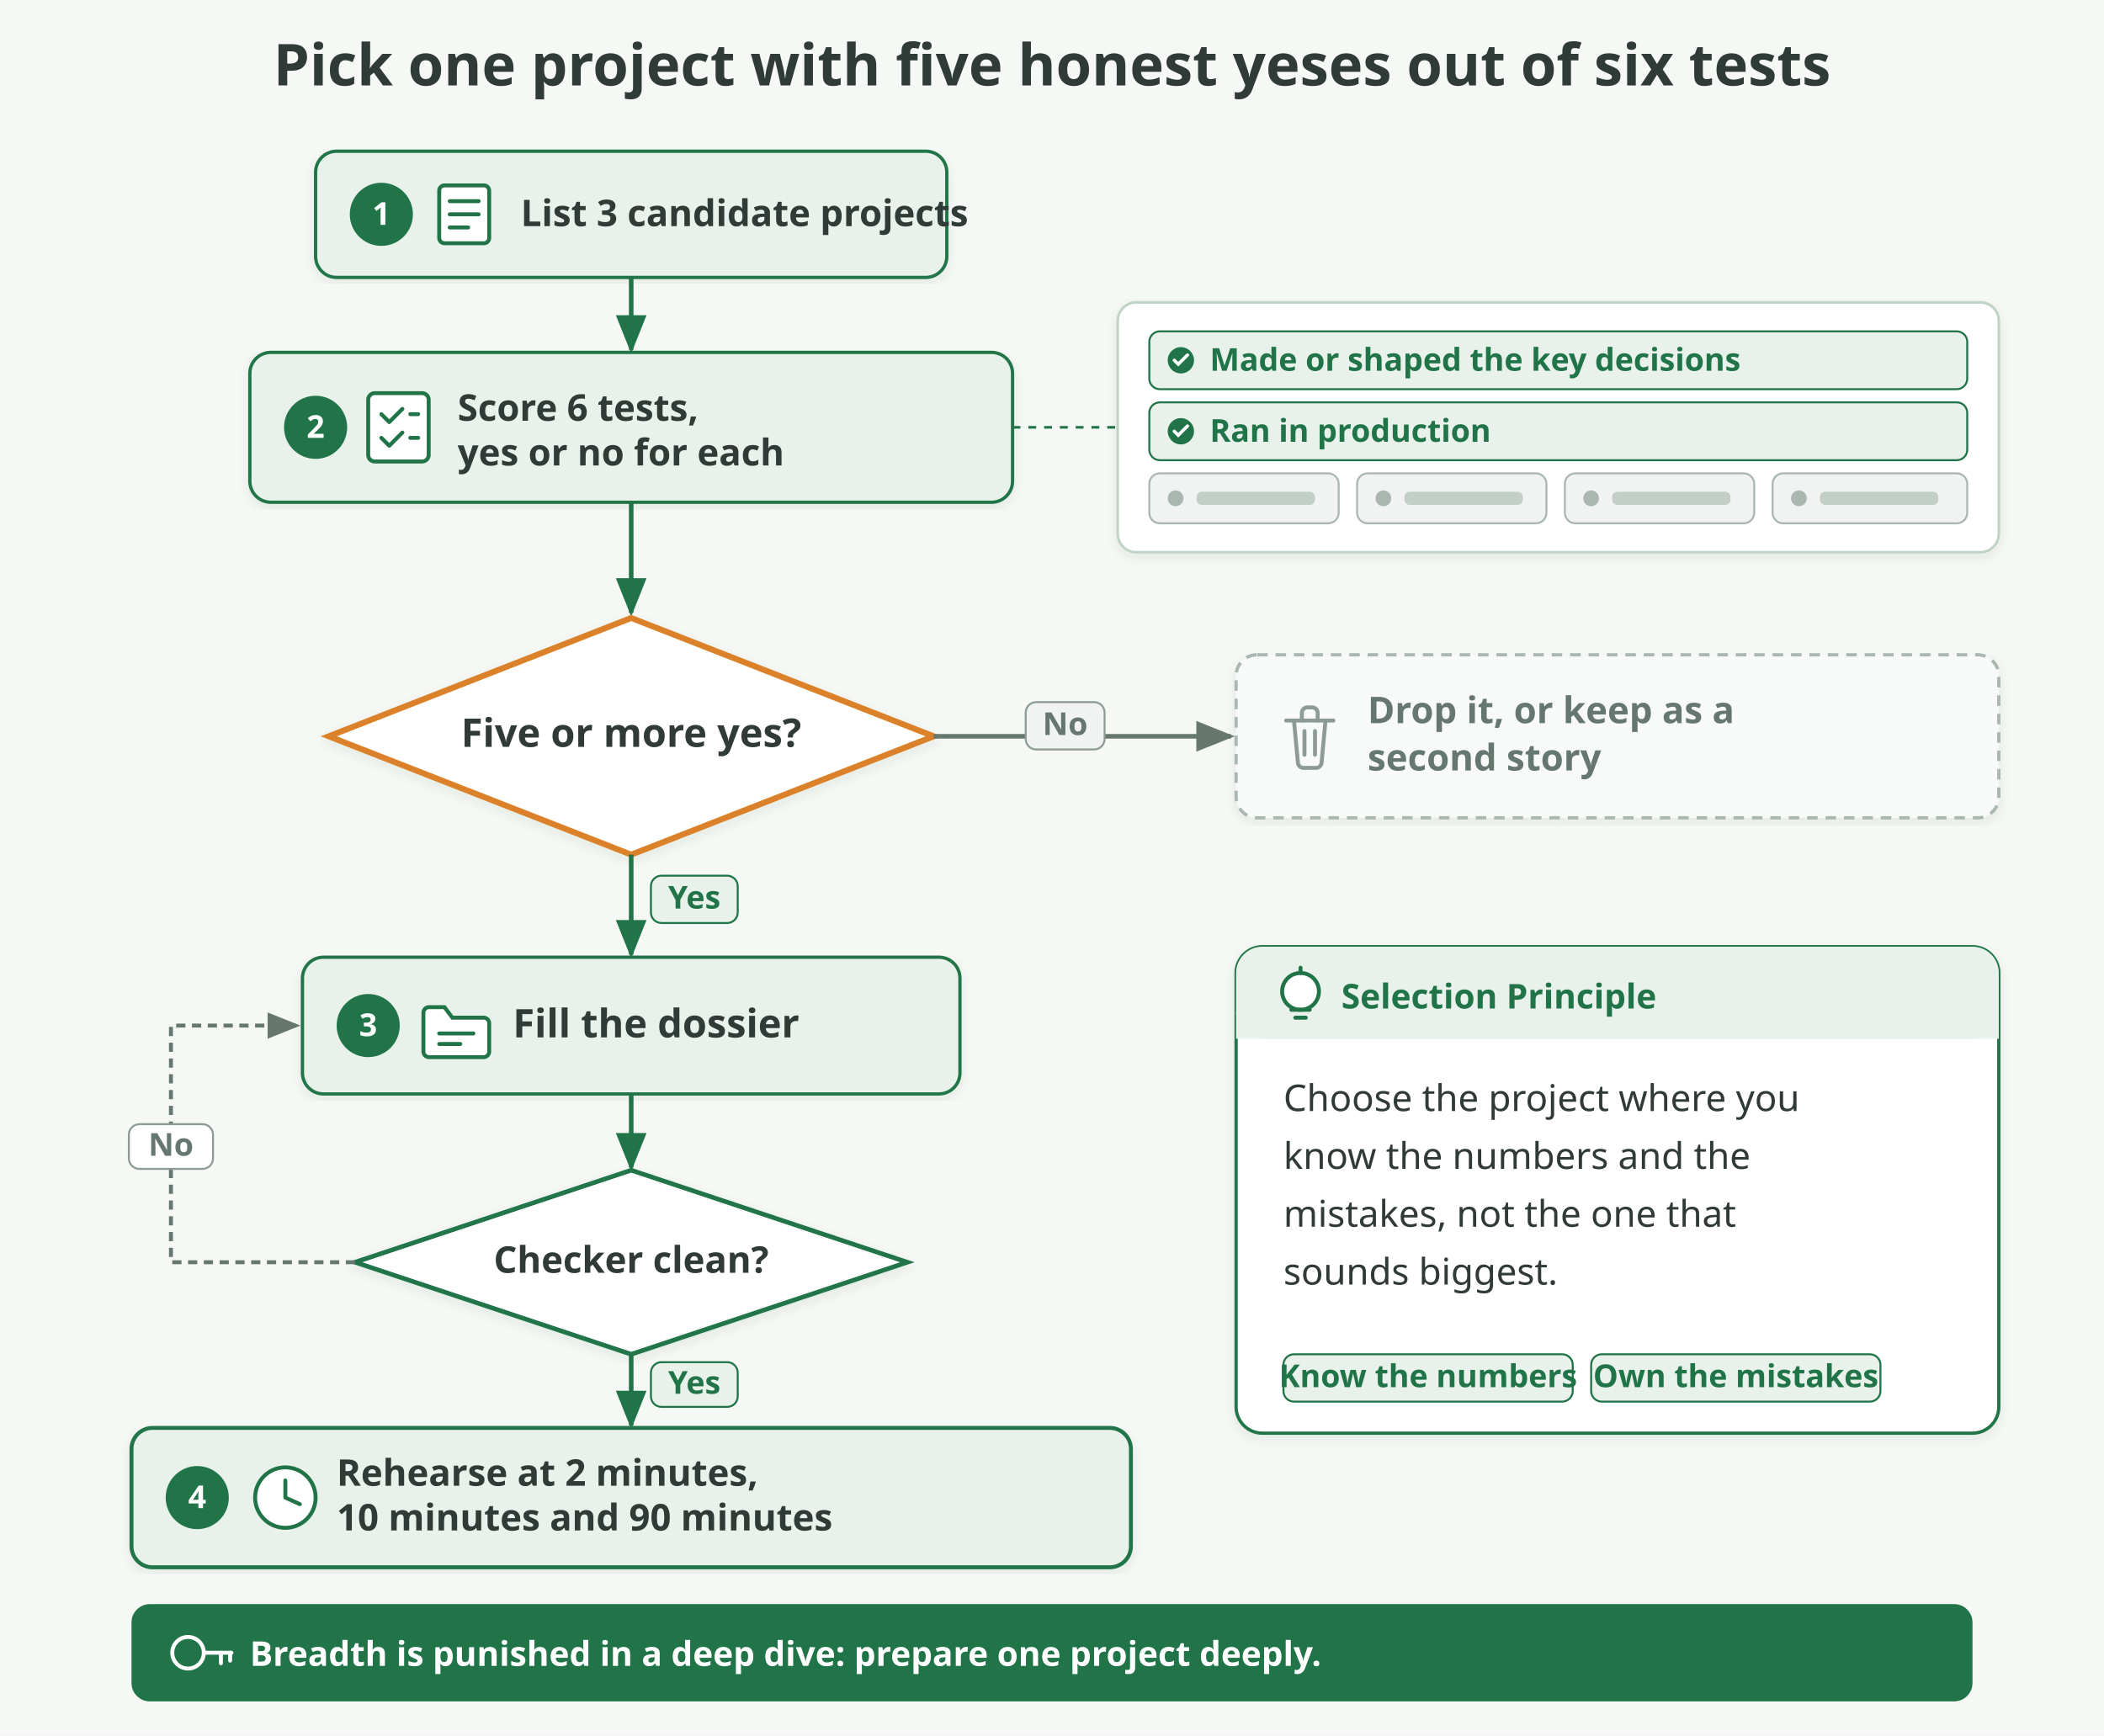
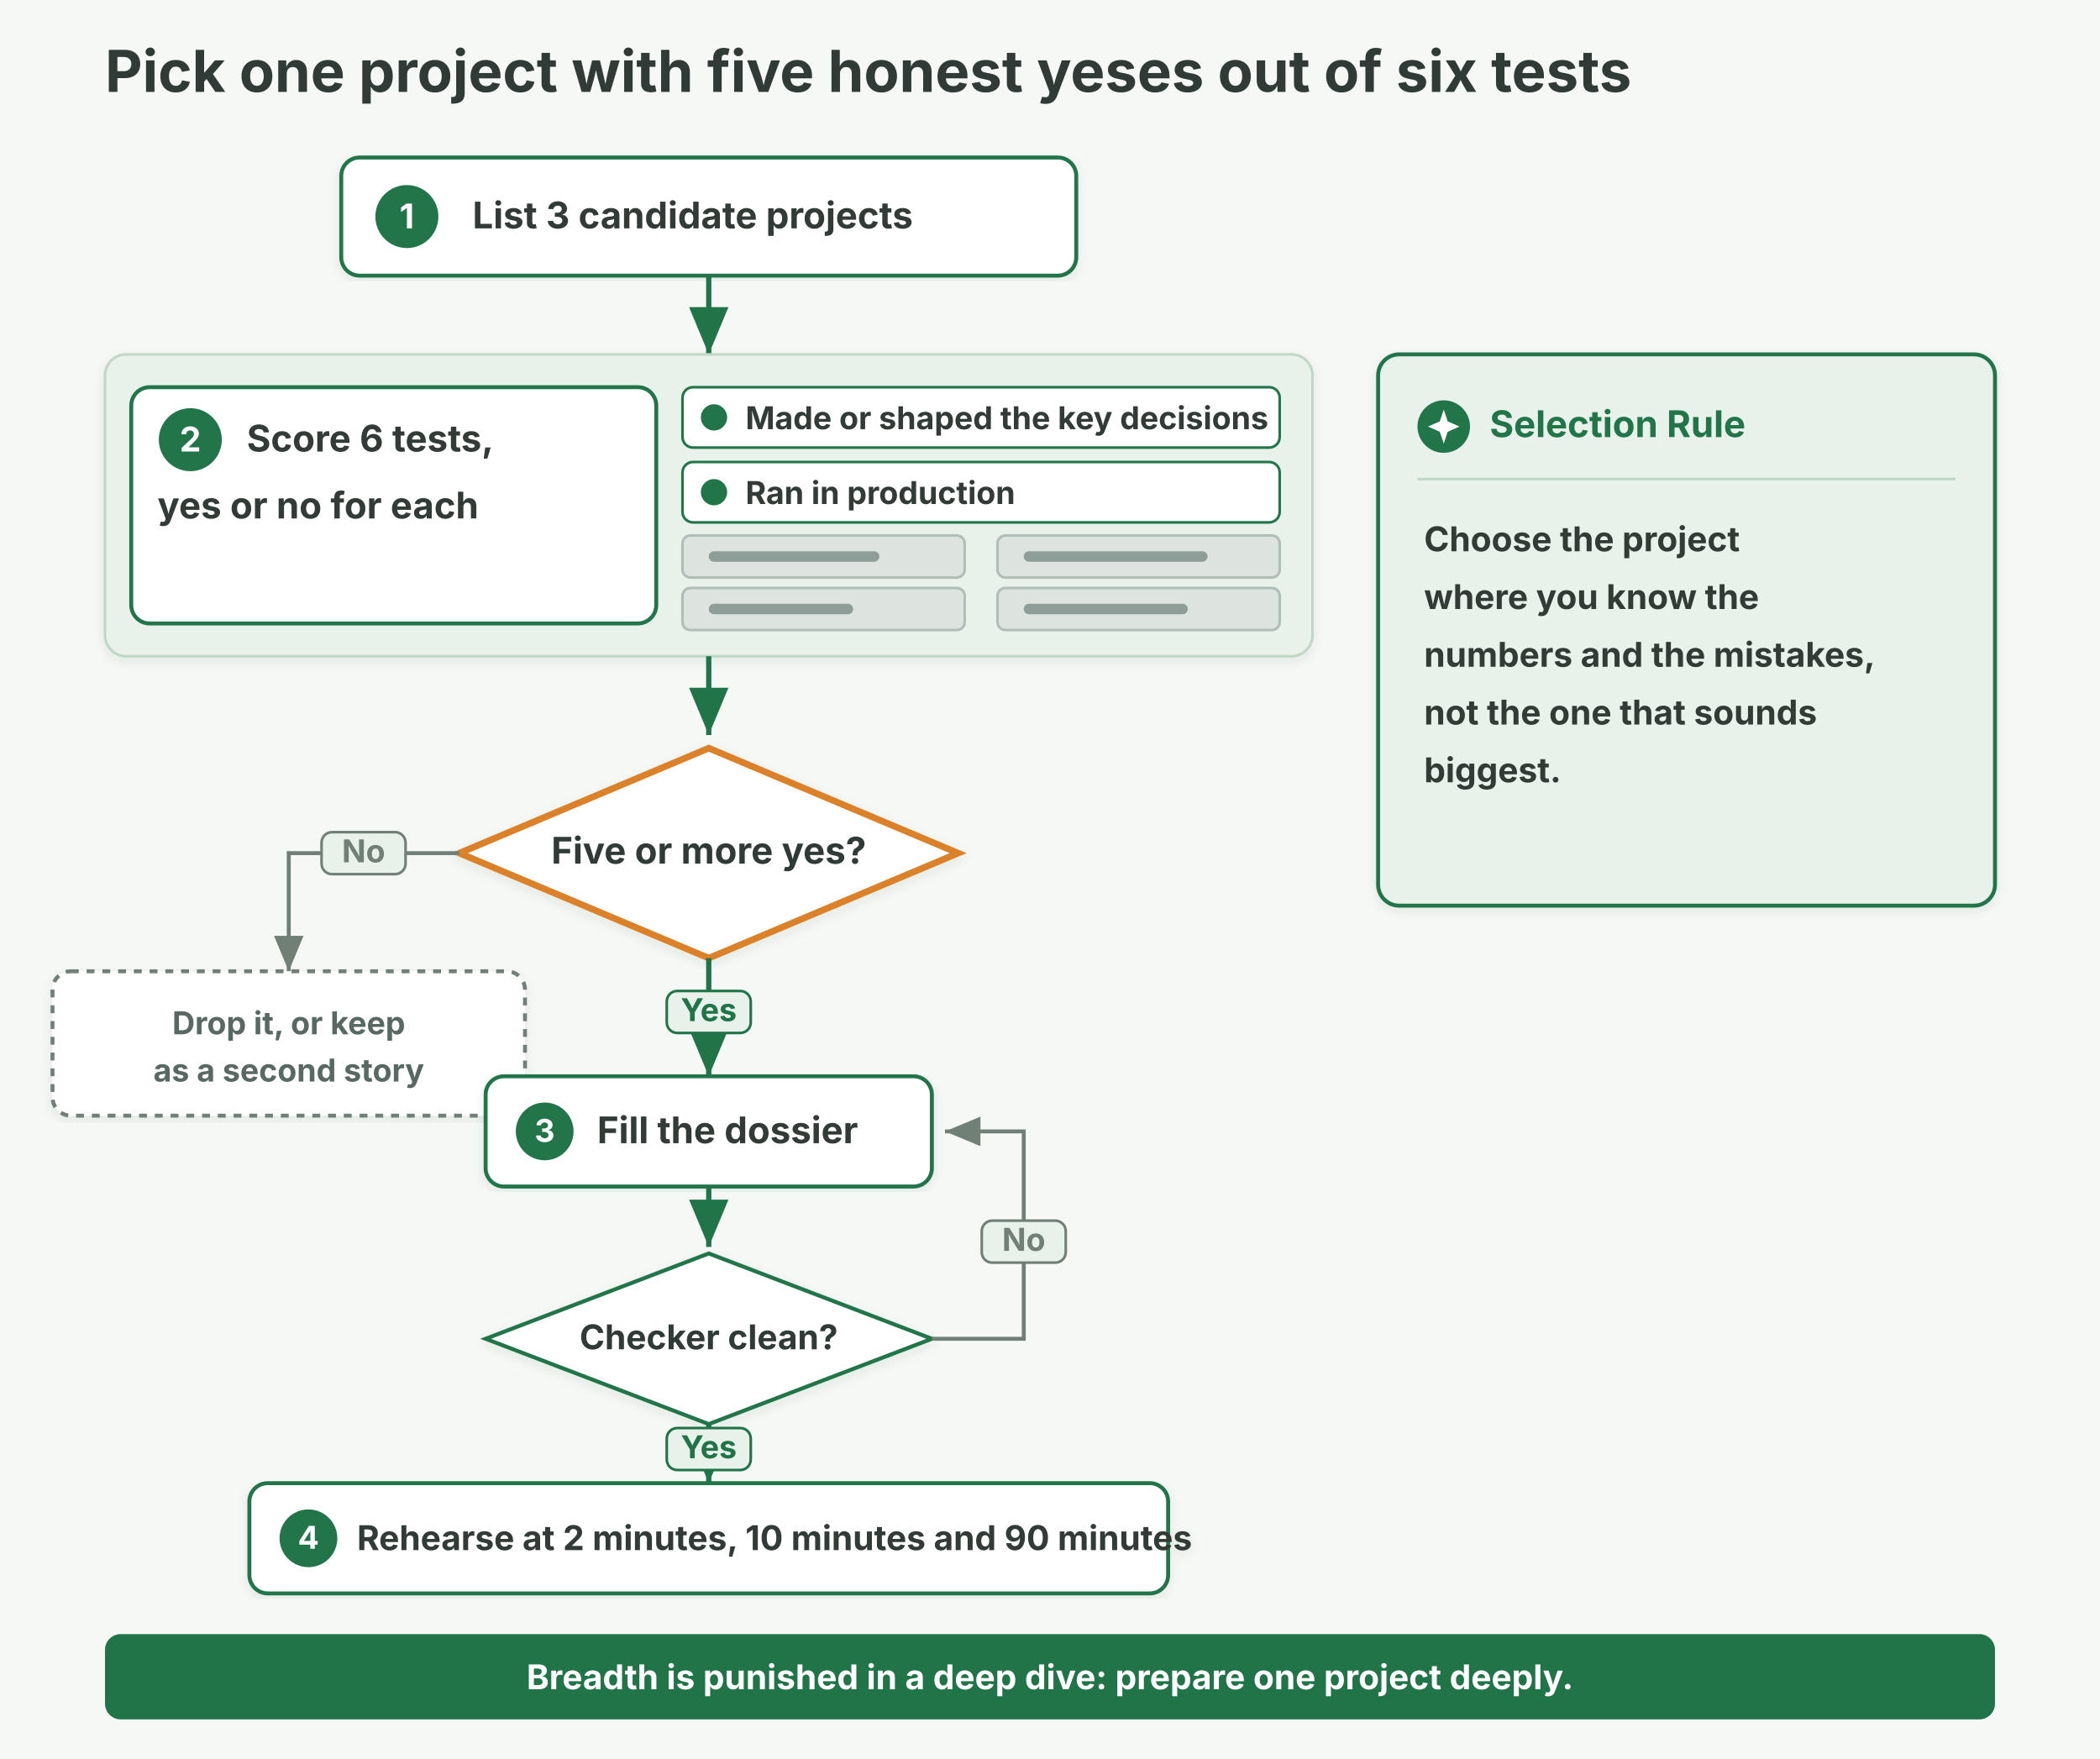
- <svg xmlns="http://www.w3.org/2000/svg" viewBox="0 0 1600 1320" width="1600" height="1320">
+ <svg xmlns="http://www.w3.org/2000/svg" viewBox="0 0 1600 1340" width="1600" height="1340">
  <defs>
-     <marker id="arrow-green" viewBox="0 0 12 12" refX="10" refY="6" markerWidth="10" markerHeight="10" orient="auto-start-reverse">
-       <path d="M 1 2 L 11 6 L 1 10 Z" fill="#207448" />
+     <marker id="arrow" viewBox="0 0 16 16" refX="14" refY="8" markerWidth="12" markerHeight="12" orient="auto-start-reverse">
+       <path d="M 2 3 L 14 8 L 2 13 z" fill="#207448" />
    </marker>
-     <marker id="arrow-grey" viewBox="0 0 12 12" refX="10" refY="6" markerWidth="10" markerHeight="10" orient="auto-start-reverse">
-       <path d="M 1 2 L 11 6 L 1 10 Z" fill="#667770" />
+     <marker id="arrow-muted" viewBox="0 0 16 16" refX="14" refY="8" markerWidth="12" markerHeight="12" orient="auto-start-reverse">
+       <path d="M 2 3 L 14 8 L 2 13 z" fill="#708077" />
    </marker>
-     <filter id="card-shadow" x="-3%" y="-3%" width="106%" height="108%">
-       <feDropShadow dx="0" dy="3" stdDeviation="4" flood-color="#143622" flood-opacity="0.08" />
+     <filter id="shadow" x="-5%" y="-5%" width="110%" height="110%">
+       <feDropShadow dx="0" dy="3" stdDeviation="4" flood-color="#143621" flood-opacity="0.08" />
    </filter>
  </defs>
-   <rect width="1600" height="1320" fill="#f5f8f5" />
-   <text x="800" y="65" text-anchor="middle" font-family="sans-serif" font-size="44px" font-weight="bold" fill="#303a36">
-     Pick one project with five honest yeses out of six tests
-   </text>
-   <g transform="translate(240, 115)">
-     <rect x="0" y="0" width="480" height="96" rx="16" fill="#e8f1ea" stroke="#207448" stroke-width="2.5" filter="url(#card-shadow)" />
-     <circle cx="50" cy="48" r="24" fill="#207448" />
-     <text x="50" y="56" text-anchor="middle" font-family="sans-serif" font-size="24px" font-weight="bold" fill="#ffffff">1</text>
-     <g transform="translate(94, 26)" stroke="#207448" stroke-width="3" fill="none">
-       <rect x="0" y="0" width="38" height="44" rx="4" fill="#ffffff" />
-       <line x1="8" y1="12" x2="30" y2="12" stroke-linecap="round" />
-       <line x1="8" y1="22" x2="30" y2="22" stroke-linecap="round" />
-       <line x1="8" y1="32" x2="22" y2="32" stroke-linecap="round" />
+   <rect width="1600" height="1340" fill="#f5f8f5" />
+   <text x="80" y="70" font-family="system-ui, -apple-system, sans-serif" font-size="44" font-weight="bold" fill="#303a36">Pick one project with five honest yeses out of six tests</text>
+   <g transform="translate(260, 120)" filter="url(#shadow)">
+     <rect width="560" height="90" rx="14" fill="#ffffff" stroke="#207448" stroke-width="3" />
+     <circle cx="50" cy="45" r="24" fill="#207448" />
+     <text x="50" y="54" font-family="system-ui, -apple-system, sans-serif" font-size="26" font-weight="bold" fill="#ffffff" text-anchor="middle">1</text>
+     <text x="100" y="54" font-family="system-ui, -apple-system, sans-serif" font-size="28" font-weight="bold" fill="#303a36">List 3 candidate projects</text>
+   </g>
+   <path d="M 540 210 L 540 270" fill="none" stroke="#207448" stroke-width="4" marker-end="url(#arrow)" />
+   <g transform="translate(80, 270)" filter="url(#shadow)">
+     <rect width="920" height="230" rx="16" fill="#e8f1ea" stroke="#c0d7c5" stroke-width="2" />
+     <rect x="20" y="25" width="400" height="180" rx="14" fill="#ffffff" stroke="#207448" stroke-width="3" />
+     <circle cx="65" cy="65" r="24" fill="#207448" />
+     <text x="65" y="74" font-family="system-ui, -apple-system, sans-serif" font-size="26" font-weight="bold" fill="#ffffff" text-anchor="middle">2</text>
+     <text x="108" y="74" font-family="system-ui, -apple-system, sans-serif" font-size="28" font-weight="bold" fill="#303a36">Score 6 tests,</text>
+     <text x="40" y="125" font-family="system-ui, -apple-system, sans-serif" font-size="28" font-weight="bold" fill="#303a36">yes or no for each</text>
+     <g transform="translate(440, 25)">
+       <rect width="455" height="46" rx="8" fill="#ffffff" stroke="#207448" stroke-width="2" />
+       <circle cx="24" cy="23" r="10" fill="#207448" />
+       <text x="48" y="32" font-family="system-ui, -apple-system, sans-serif" font-size="24" font-weight="bold" fill="#303a36">Made or shaped the key decisions</text>
    </g>
-     <text x="156" y="57" font-family="sans-serif" font-size="28px" font-weight="bold" fill="#303a36">List 3 candidate projects</text>
+     <g transform="translate(440, 82)">
+       <rect width="455" height="46" rx="8" fill="#ffffff" stroke="#207448" stroke-width="2" />
+       <circle cx="24" cy="23" r="10" fill="#207448" />
+       <text x="48" y="32" font-family="system-ui, -apple-system, sans-serif" font-size="24" font-weight="bold" fill="#303a36">Ran in production</text>
+     </g>
+     <g transform="translate(440, 138)">
+       <rect width="215" height="32" rx="6" fill="#dde4df" stroke="#b0beba" stroke-width="2" />
+       <rect x="20" y="12" width="130" height="8" rx="4" fill="#8f9d98" />
+     </g>
+     <g transform="translate(680, 138)">
+       <rect width="215" height="32" rx="6" fill="#dde4df" stroke="#b0beba" stroke-width="2" />
+       <rect x="20" y="12" width="140" height="8" rx="4" fill="#8f9d98" />
+     </g>
+     <g transform="translate(440, 178)">
+       <rect width="215" height="32" rx="6" fill="#dde4df" stroke="#b0beba" stroke-width="2" />
+       <rect x="20" y="12" width="110" height="8" rx="4" fill="#8f9d98" />
+     </g>
+     <g transform="translate(680, 178)">
+       <rect width="215" height="32" rx="6" fill="#dde4df" stroke="#b0beba" stroke-width="2" />
+       <rect x="20" y="12" width="125" height="8" rx="4" fill="#8f9d98" />
+     </g>
  </g>
-   <line x1="480" y1="211" x2="480" y2="266" stroke="#207448" stroke-width="3.5" marker-end="url(#arrow-green)" />
-   <g transform="translate(190, 268)">
-     <rect x="0" y="0" width="580" height="114" rx="16" fill="#e8f1ea" stroke="#207448" stroke-width="2.5" filter="url(#card-shadow)" />
-     <circle cx="50" cy="57" r="24" fill="#207448" />
-     <text x="50" y="65" text-anchor="middle" font-family="sans-serif" font-size="24px" font-weight="bold" fill="#ffffff">2</text>
-     <g transform="translate(90, 31)" stroke="#207448" stroke-width="3" fill="none">
-       <rect x="0" y="0" width="46" height="52" rx="5" fill="#ffffff" />
-       <path d="M10 16 L16 22 L26 12" stroke-linecap="round" stroke-linejoin="round" />
-       <line x1="32" y1="16" x2="38" y2="16" stroke-linecap="round" />
-       <path d="M10 34 L16 40 L26 30" stroke-linecap="round" stroke-linejoin="round" />
-       <line x1="32" y1="34" x2="38" y2="34" stroke-linecap="round" />
-     </g>
-     <text x="158" y="52" font-family="sans-serif" font-size="28px" font-weight="bold" fill="#303a36">
-       <tspan x="158" dy="0">Score 6 tests,</tspan>
-       <tspan x="158" dy="34">yes or no for each</tspan>
+   <path d="M 540 500 L 540 560" fill="none" stroke="#207448" stroke-width="4" marker-end="url(#arrow)" />
+   <g transform="translate(540, 650)">
+     <path d="M 0 -80 L 190 0 L 0 80 L -190 0 Z" fill="#ffffff" stroke="#db8129" stroke-width="5" filter="url(#shadow)" />
+     <text x="0" y="8" font-family="system-ui, -apple-system, sans-serif" font-size="28" font-weight="bold" fill="#303a36" text-anchor="middle">Five or more yes?</text>
+   </g>
+   <path d="M 350 650 L 220 650 L 220 740" fill="none" stroke="#708077" stroke-width="3" marker-end="url(#arrow-muted)" />
+   <g transform="translate(245, 634)">
+     <rect width="64" height="32" rx="8" fill="#e8f1ea" stroke="#708077" stroke-width="2" />
+     <text x="32" y="23" font-family="system-ui, -apple-system, sans-serif" font-size="24" font-weight="bold" fill="#708077" text-anchor="middle">No</text>
+   </g>
+   <g transform="translate(40, 740)" filter="url(#shadow)">
+     <rect width="360" height="110" rx="14" fill="#ffffff" stroke="#708077" stroke-dasharray="6 6" stroke-width="3" />
+     <text x="180" y="48" font-family="system-ui, -apple-system, sans-serif" font-size="24" font-weight="bold" fill="#586762" text-anchor="middle">Drop it, or keep</text>
+     <text x="180" y="84" font-family="system-ui, -apple-system, sans-serif" font-size="24" font-weight="bold" fill="#586762" text-anchor="middle">as a second story</text>
+   </g>
+   <path d="M 540 730 L 540 820" fill="none" stroke="#207448" stroke-width="4" marker-end="url(#arrow)" />
+   <g transform="translate(508, 755)">
+     <rect width="64" height="32" rx="8" fill="#e8f1ea" stroke="#207448" stroke-width="2" />
+     <text x="32" y="23" font-family="system-ui, -apple-system, sans-serif" font-size="24" font-weight="bold" fill="#207448" text-anchor="middle">Yes</text>
+   </g>
+   <g transform="translate(370, 820)" filter="url(#shadow)">
+     <rect width="340" height="84" rx="14" fill="#ffffff" stroke="#207448" stroke-width="3" />
+     <circle cx="45" cy="42" r="22" fill="#207448" />
+     <text x="45" y="50" font-family="system-ui, -apple-system, sans-serif" font-size="24" font-weight="bold" fill="#ffffff" text-anchor="middle">3</text>
+     <text x="85" y="51" font-family="system-ui, -apple-system, sans-serif" font-size="28" font-weight="bold" fill="#303a36">Fill the dossier</text>
+   </g>
+   <path d="M 540 904 L 540 950" fill="none" stroke="#207448" stroke-width="4" marker-end="url(#arrow)" />
+   <g transform="translate(540, 1020)">
+     <path d="M 0 -65 L 170 0 L 0 65 L -170 0 Z" fill="#ffffff" stroke="#207448" stroke-width="3" filter="url(#shadow)" />
+     <text x="0" y="8" font-family="system-ui, -apple-system, sans-serif" font-size="26" font-weight="bold" fill="#303a36" text-anchor="middle">Checker clean?</text>
+   </g>
+   <path d="M 710 1020 L 780 1020 L 780 862 L 720 862" fill="none" stroke="#708077" stroke-width="3" marker-end="url(#arrow-muted)" />
+   <g transform="translate(748, 930)">
+     <rect width="64" height="32" rx="8" fill="#e8f1ea" stroke="#708077" stroke-width="2" />
+     <text x="32" y="23" font-family="system-ui, -apple-system, sans-serif" font-size="24" font-weight="bold" fill="#708077" text-anchor="middle">No</text>
+   </g>
+   <path d="M 540 1085 L 540 1130" fill="none" stroke="#207448" stroke-width="4" marker-end="url(#arrow)" />
+   <g transform="translate(508, 1088)">
+     <rect width="64" height="32" rx="8" fill="#e8f1ea" stroke="#207448" stroke-width="2" />
+     <text x="32" y="23" font-family="system-ui, -apple-system, sans-serif" font-size="24" font-weight="bold" fill="#207448" text-anchor="middle">Yes</text>
+   </g>
+   <g transform="translate(190, 1130)" filter="url(#shadow)">
+     <rect width="700" height="84" rx="14" fill="#ffffff" stroke="#207448" stroke-width="3" />
+     <circle cx="45" cy="42" r="22" fill="#207448" />
+     <text x="45" y="50" font-family="system-ui, -apple-system, sans-serif" font-size="24" font-weight="bold" fill="#ffffff" text-anchor="middle">4</text>
+     <text x="82" y="51" font-family="system-ui, -apple-system, sans-serif" font-size="26" font-weight="bold" fill="#303a36">Rehearse at 2 minutes, 10 minutes and 90 minutes</text>
+   </g>
+   <g transform="translate(1050, 270)" filter="url(#shadow)">
+     <rect width="470" height="420" rx="16" fill="#e8f1ea" stroke="#207448" stroke-width="3" />
+     <circle cx="50" cy="55" r="20" fill="#207448" />
+     <path d="M 50 42 L 53 51 L 62 55 L 53 59 L 50 68 L 47 59 L 38 55 L 47 51 Z" fill="#ffffff" />
+     <text x="85" y="63" font-family="system-ui, -apple-system, sans-serif" font-size="28" font-weight="bold" fill="#207448">Selection Rule</text>
+     <line x1="30" y1="95" x2="440" y2="95" stroke="#c0d7c5" stroke-width="2" />
+     <text x="35" y="150" font-family="system-ui, -apple-system, sans-serif" font-size="26" font-weight="bold" fill="#303a36" line-height="1.4">
+       <tspan x="35" dy="0">Choose the project</tspan>
+       <tspan x="35" dy="44">where you know the</tspan>
+       <tspan x="35" dy="44">numbers and the mistakes,</tspan>
+       <tspan x="35" dy="44">not the one that sounds</tspan>
+       <tspan x="35" dy="44">biggest.</tspan>
    </text>
  </g>
-   <line x1="770" y1="325" x2="848" y2="325" stroke="#207448" stroke-width="2" stroke-dasharray="6,6" />
-   <g transform="translate(850, 230)">
-     <rect x="0" y="0" width="670" height="190" rx="14" fill="#ffffff" stroke="#c0d4c6" stroke-width="2" filter="url(#card-shadow)" />
-     <g transform="translate(24, 22)">
-       <rect x="0" y="0" width="622" height="44" rx="8" fill="#e8f1ea" stroke="#207448" stroke-width="1.5" />
-       <circle cx="24" cy="22" r="10" fill="#207448" />
-       <path d="M19 22 L22 25 L29 18" stroke="#ffffff" stroke-width="2.5" fill="none" stroke-linecap="round" />
-       <text x="46" y="30" font-family="sans-serif" font-size="24px" font-weight="bold" fill="#207448">Made or shaped the key decisions</text>
-     </g>
-     <g transform="translate(24, 76)">
-       <rect x="0" y="0" width="622" height="44" rx="8" fill="#e8f1ea" stroke="#207448" stroke-width="1.5" />
-       <circle cx="24" cy="22" r="10" fill="#207448" />
-       <path d="M19 22 L22 25 L29 18" stroke="#ffffff" stroke-width="2.5" fill="none" stroke-linecap="round" />
-       <text x="46" y="30" font-family="sans-serif" font-size="24px" font-weight="bold" fill="#207448">Ran in production</text>
-     </g>
-     <g transform="translate(24, 130)">
-       <rect x="0" y="0" width="144" height="38" rx="8" fill="#f0f3f1" stroke="#aab7b0" stroke-width="1.5" />
-       <circle cx="20" cy="19" r="6" fill="#aab7b0" />
-       <rect x="36" y="14" width="90" height="10" rx="4" fill="#c3cec7" />
-       <rect x="158" y="0" width="144" height="38" rx="8" fill="#f0f3f1" stroke="#aab7b0" stroke-width="1.5" />
-       <circle cx="178" cy="19" r="6" fill="#aab7b0" />
-       <rect x="194" y="14" width="90" height="10" rx="4" fill="#c3cec7" />
-       <rect x="316" y="0" width="144" height="38" rx="8" fill="#f0f3f1" stroke="#aab7b0" stroke-width="1.5" />
-       <circle cx="336" cy="19" r="6" fill="#aab7b0" />
-       <rect x="352" y="14" width="90" height="10" rx="4" fill="#c3cec7" />
-       <rect x="474" y="0" width="148" height="38" rx="8" fill="#f0f3f1" stroke="#aab7b0" stroke-width="1.5" />
-       <circle cx="494" cy="19" r="6" fill="#aab7b0" />
-       <rect x="510" y="14" width="90" height="10" rx="4" fill="#c3cec7" />
-     </g>
-   </g>
-   <line x1="480" y1="382" x2="480" y2="466" stroke="#207448" stroke-width="3.5" marker-end="url(#arrow-green)" />
-   <g transform="translate(480, 560)">
-     <polygon points="0,-90 230,0 0,90 -230,0" fill="#ffffff" stroke="#db8129" stroke-width="4.5" filter="url(#card-shadow)" />
-     <text x="0" y="8" text-anchor="middle" font-family="sans-serif" font-size="30px" font-weight="bold" fill="#303a36">
-       Five or more yes?
-     </text>
-   </g>
-   <line x1="710" y1="560" x2="936" y2="560" stroke="#667770" stroke-width="3.5" marker-end="url(#arrow-grey)" />
-   <rect x="780" y="534" width="60" height="36" rx="8" fill="#f0f3f1" stroke="#8c9c94" stroke-width="1.5" />
-   <text x="810" y="559" text-anchor="middle" font-family="sans-serif" font-size="24px" font-weight="bold" fill="#667770">No</text>
-   <g transform="translate(940, 498)">
-     <rect x="0" y="0" width="580" height="124" rx="16" fill="#f7faf8" stroke="#aab7b0" stroke-width="2.5" stroke-dasharray="8,6" filter="url(#card-shadow)" />
-     <g transform="translate(30, 36)" stroke="#8c9c94" stroke-width="3" fill="none">
-       <path d="M8 14 L44 14" stroke-linecap="round" />
-       <path d="M14 14 L17 46 C17 48 19 50 21 50 L31 50 C33 50 35 48 35 46 L38 14" stroke-linejoin="round" />
-       <path d="M20 14 V8 C20 6 22 4 24 4 H28 C30 4 32 6 32 8 V14" stroke-linecap="round" />
-       <line x1="22" y1="22" x2="22" y2="40" stroke-linecap="round" />
-       <line x1="30" y1="22" x2="30" y2="40" stroke-linecap="round" />
-     </g>
-     <text x="100" y="52" font-family="sans-serif" font-size="28px" font-weight="bold" fill="#667770">
-       <tspan x="100" dy="0">Drop it, or keep as a</tspan>
-       <tspan x="100" dy="36">second story</tspan>
-     </text>
-   </g>
-   <line x1="480" y1="650" x2="480" y2="726" stroke="#207448" stroke-width="3.5" marker-end="url(#arrow-green)" />
-   <rect x="495" y="666" width="66" height="36" rx="8" fill="#e8f1ea" stroke="#207448" stroke-width="1.5" />
-   <text x="528" y="691" text-anchor="middle" font-family="sans-serif" font-size="24px" font-weight="bold" fill="#207448">Yes</text>
-   <g transform="translate(230, 728)">
-     <rect x="0" y="0" width="500" height="104" rx="16" fill="#e8f1ea" stroke="#207448" stroke-width="2.5" filter="url(#card-shadow)" />
-     <circle cx="50" cy="52" r="24" fill="#207448" />
-     <text x="50" y="60" text-anchor="middle" font-family="sans-serif" font-size="24px" font-weight="bold" fill="#ffffff">3</text>
-     <g transform="translate(92, 28)" stroke="#207448" stroke-width="3" fill="none">
-       <path d="M4 10 L16 10 L22 18 L46 18 C48 18 50 20 50 22 L50 44 C50 46 48 48 46 48 L4 48 C2 48 0 46 0 44 L0 14 C0 12 2 10 4 10 Z" fill="#ffffff" />
-       <line x1="12" y1="30" x2="38" y2="30" stroke-linecap="round" />
-       <line x1="12" y1="38" x2="28" y2="38" stroke-linecap="round" />
-     </g>
-     <text x="160" y="61" font-family="sans-serif" font-size="30px" font-weight="bold" fill="#303a36">Fill the dossier</text>
-   </g>
-   <line x1="480" y1="832" x2="480" y2="888" stroke="#207448" stroke-width="3.5" marker-end="url(#arrow-green)" />
-   <g transform="translate(480, 960)">
-     <polygon points="0,-70 210,0 0,70 -210,0" fill="#ffffff" stroke="#207448" stroke-width="3.5" filter="url(#card-shadow)" />
-     <text x="0" y="8" text-anchor="middle" font-family="sans-serif" font-size="28px" font-weight="bold" fill="#303a36">
-       Checker clean?
-     </text>
-   </g>
-   <path d="M 270 960 L 130 960 L 130 780 L 226 780" fill="none" stroke="#667770" stroke-width="3" stroke-dasharray="7,5" marker-end="url(#arrow-grey)" />
-   <rect x="98" y="855" width="64" height="34" rx="8" fill="#ffffff" stroke="#8c9c94" stroke-width="1.5" />
-   <text x="130" y="879" text-anchor="middle" font-family="sans-serif" font-size="24px" font-weight="bold" fill="#667770">No</text>
-   <line x1="480" y1="1030" x2="480" y2="1084" stroke="#207448" stroke-width="3.5" marker-end="url(#arrow-green)" />
-   <rect x="495" y="1036" width="66" height="34" rx="8" fill="#e8f1ea" stroke="#207448" stroke-width="1.5" />
-   <text x="528" y="1060" text-anchor="middle" font-family="sans-serif" font-size="24px" font-weight="bold" fill="#207448">Yes</text>
-   <g transform="translate(100, 1086)">
-     <rect x="0" y="0" width="760" height="106" rx="16" fill="#e8f1ea" stroke="#207448" stroke-width="3" filter="url(#card-shadow)" />
-     <circle cx="50" cy="53" r="24" fill="#207448" />
-     <text x="50" y="61" text-anchor="middle" font-family="sans-serif" font-size="24px" font-weight="bold" fill="#ffffff">4</text>
-     <g transform="translate(92, 28)" stroke="#207448" stroke-width="3" fill="none">
-       <circle cx="25" cy="25" r="23" fill="#ffffff" />
-       <polyline points="25,12 25,25 36,30" stroke-linecap="round" stroke-linejoin="round" />
-     </g>
-     <text x="156" y="44" font-family="sans-serif" font-size="28px" font-weight="bold" fill="#303a36">
-       <tspan x="156" dy="0">Rehearse at 2 minutes,</tspan>
-       <tspan x="156" dy="34">10 minutes and 90 minutes</tspan>
-     </text>
-   </g>
-   <g transform="translate(940, 720)">
-     <rect x="0" y="0" width="580" height="370" rx="20" fill="#ffffff" stroke="#207448" stroke-width="2.5" filter="url(#card-shadow)" />
-     <rect x="0" y="0" width="580" height="70" rx="20" fill="#e8f1ea" />
-     <rect x="0" y="50" width="580" height="20" fill="#e8f1ea" />
-     <g transform="translate(28, 14)" stroke="#207448" stroke-width="3" fill="none">
-       <circle cx="21" cy="20" r="14" fill="#ffffff" />
-       <path d="M14 34 H28" stroke-linecap="round" />
-       <path d="M17 40 H25" stroke-linecap="round" />
-       <line x1="21" y1="2" x2="21" y2="6" stroke-linecap="round" />
-     </g>
-     <text x="80" y="47" font-family="sans-serif" font-size="26px" font-weight="bold" fill="#207448">Selection Principle</text>
-     <text x="36" y="125" font-family="sans-serif" font-size="28px" font-weight="normal" fill="#303a36">
-       <tspan x="36" dy="0">Choose the project where you</tspan>
-       <tspan x="36" dy="44">know the numbers and the</tspan>
-       <tspan x="36" dy="44">mistakes, not the one that</tspan>
-       <tspan x="36" dy="44">sounds biggest.</tspan>
-     </text>
-     <g transform="translate(36, 310)">
-       <rect x="0" y="0" width="220" height="36" rx="8" fill="#e8f1ea" stroke="#207448" stroke-width="1.5" />
-       <text x="110" y="25" text-anchor="middle" font-family="sans-serif" font-size="24px" font-weight="bold" fill="#207448">Know the numbers</text>
-     </g>
-     <g transform="translate(270, 310)">
-       <rect x="0" y="0" width="220" height="36" rx="8" fill="#e8f1ea" stroke="#207448" stroke-width="1.5" />
-       <text x="110" y="25" text-anchor="middle" font-family="sans-serif" font-size="24px" font-weight="bold" fill="#207448">Own the mistakes</text>
-     </g>
-   </g>
-   <g transform="translate(100, 1220)">
-     <rect x="0" y="0" width="1400" height="74" rx="14" fill="#207448" />
-     <g transform="translate(28, 17)" stroke="#ffffff" stroke-width="3" fill="none">
-       <circle cx="15" cy="20" r="12" />
-       <line x1="27" y1="20" x2="48" y2="20" stroke-linecap="round" />
-       <line x1="40" y1="20" x2="40" y2="28" stroke-linecap="round" />
-       <line x1="47" y1="20" x2="47" y2="26" stroke-linecap="round" />
-     </g>
-     <text x="90" y="47" font-family="sans-serif" font-size="26px" font-weight="bold" fill="#ffffff">
-       Breadth is punished in a deep dive: prepare one project deeply.
-     </text>
+   <g transform="translate(80, 1245)">
+     <rect width="1440" height="65" rx="12" fill="#207448" />
+     <text x="720" y="42" font-family="system-ui, -apple-system, sans-serif" font-size="26" font-weight="bold" fill="#ffffff" text-anchor="middle">Breadth is punished in a deep dive: prepare one project deeply.</text>
  </g>
</svg>
